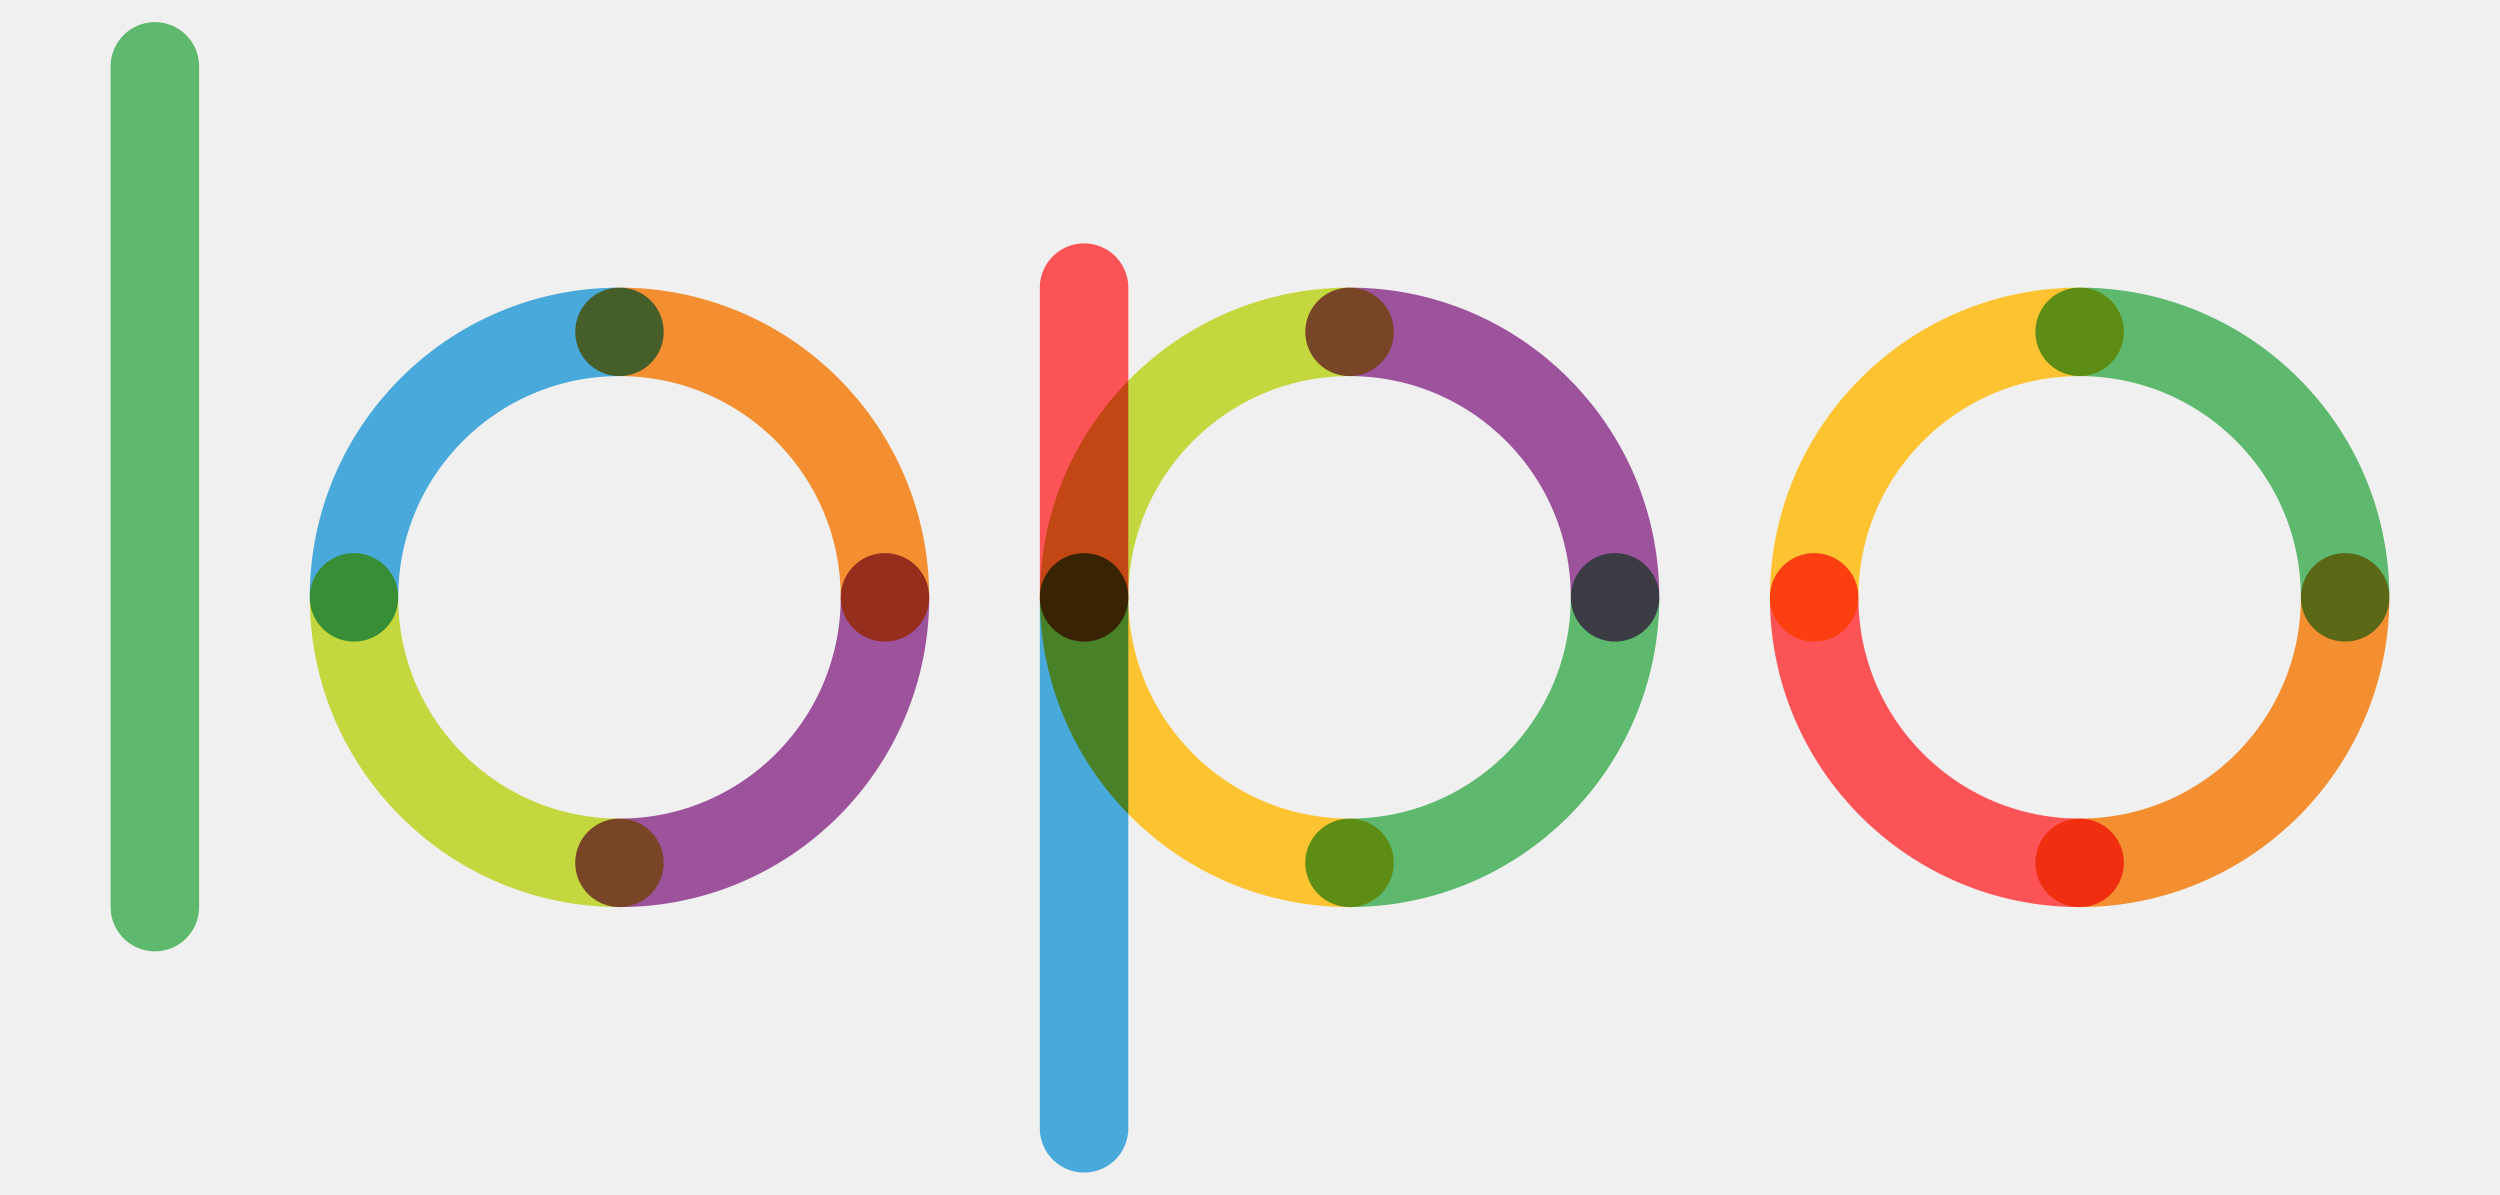
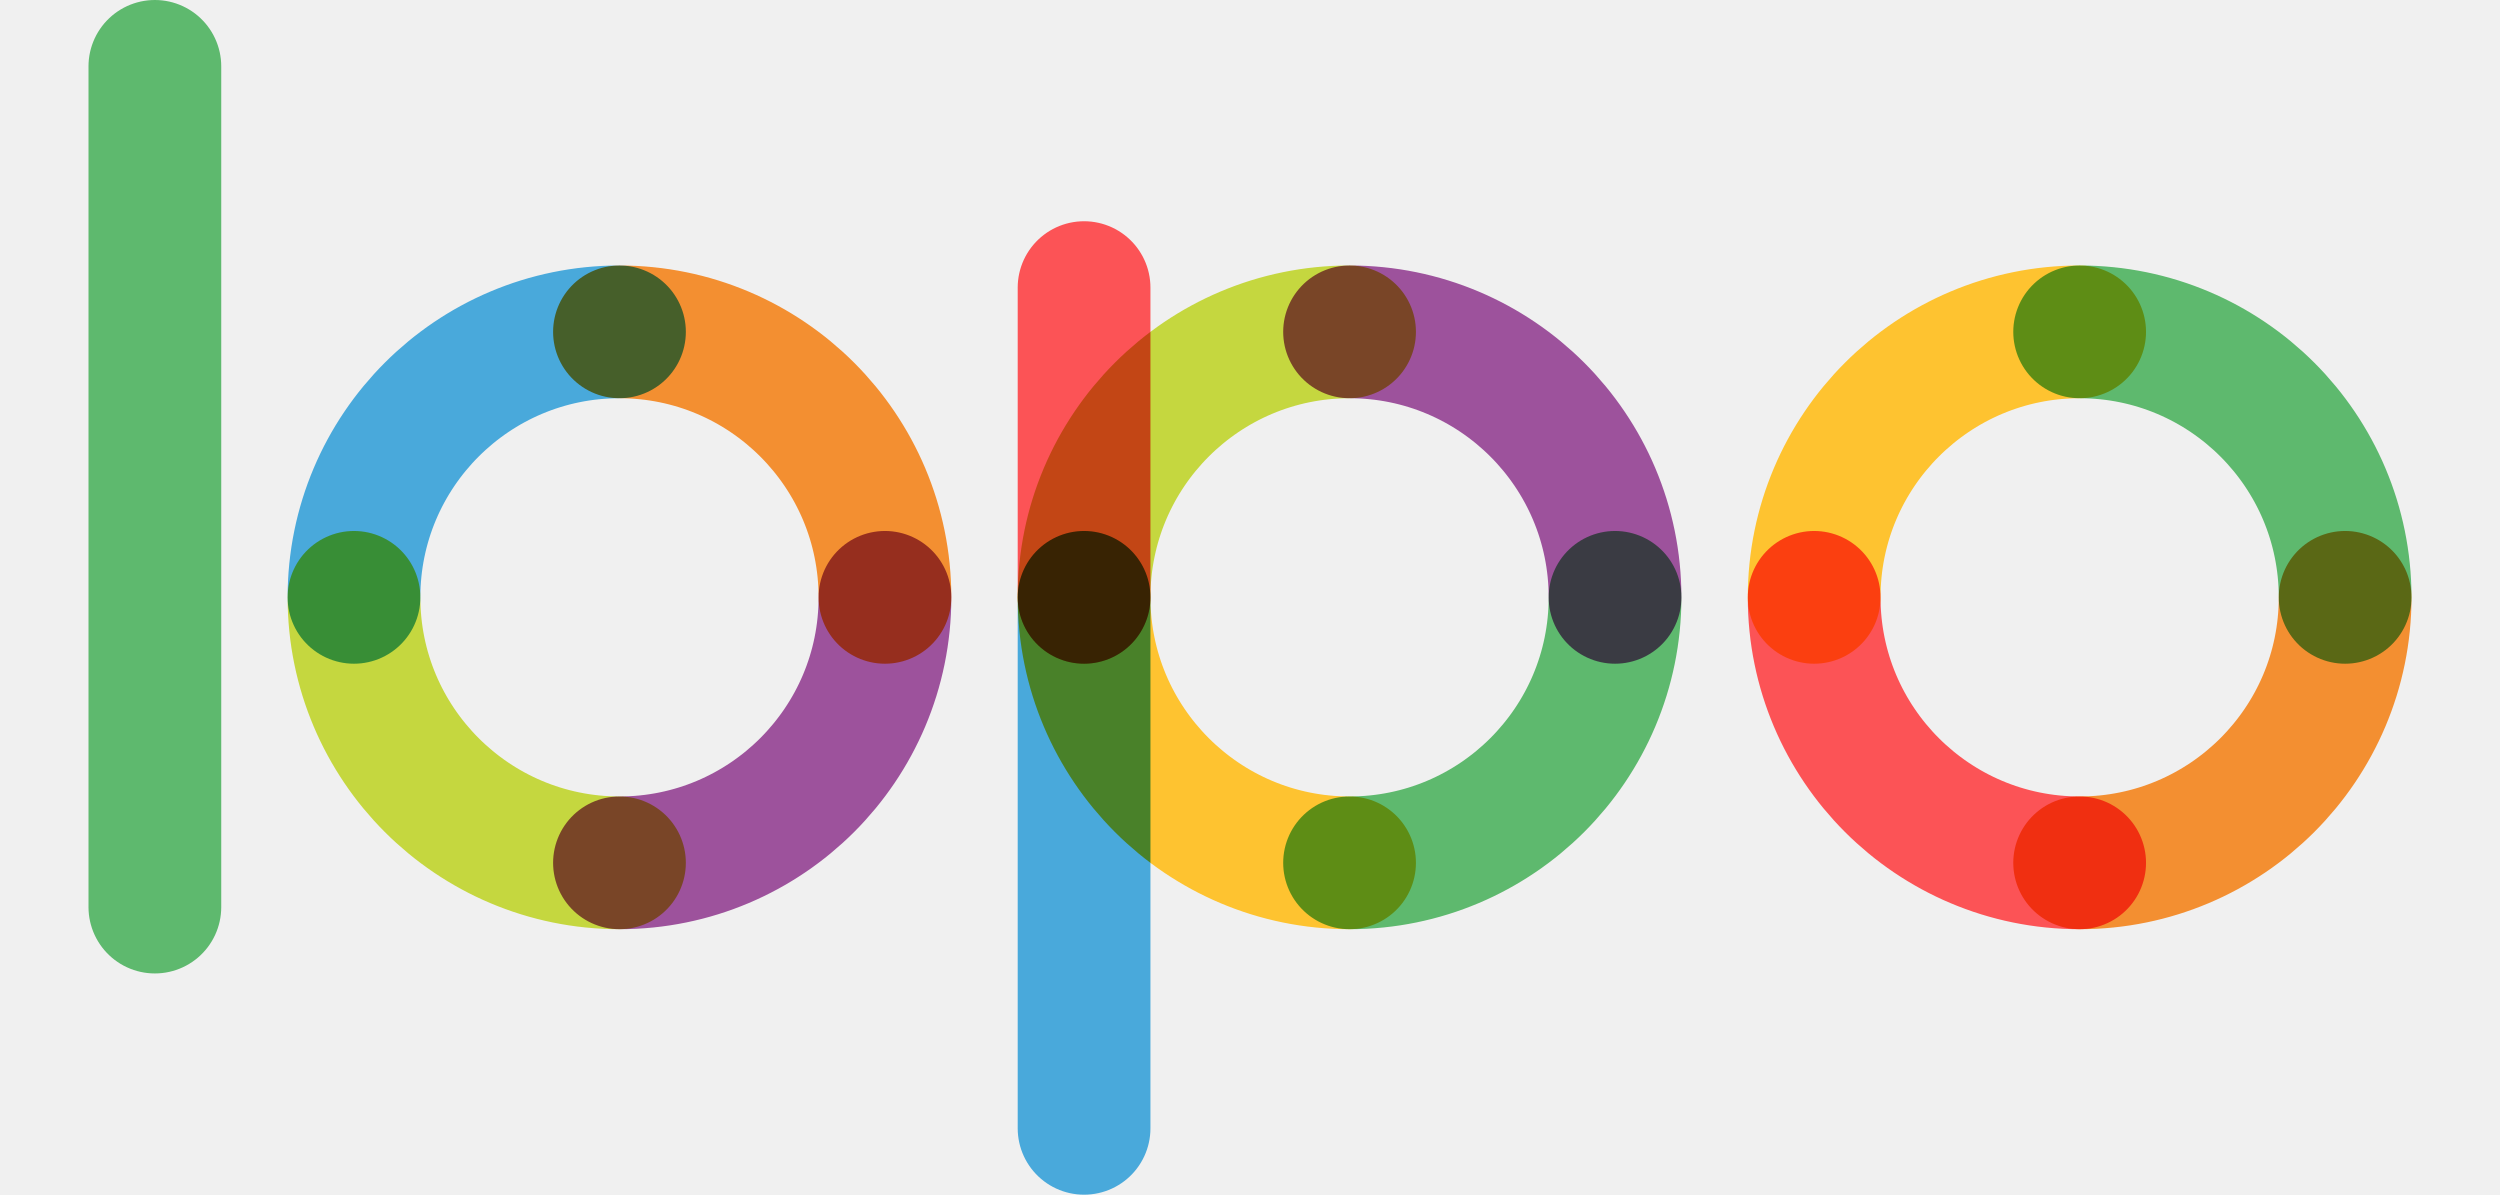
- <svg xmlns="http://www.w3.org/2000/svg" width="565" height="270" viewBox="0 0 565 270" stroke-linecap="round" stroke-width="20" fill="none" style="background: black; isolation: isolate">
+ <svg xmlns="http://www.w3.org/2000/svg" width="565" height="270" viewBox="0 0 565 270" stroke-linecap="round" stroke-width="30" fill="none" style="isolation: isolate">
  <g transform="translate(35, 135)" fill="#fff">
    <line x1="0" y1="-120" x2="0" y2="70" stroke="#5EB96E" />
  </g>
  <g transform="translate(140, 135)">
    <path d="M0,-60 A60,60 0 0 0 -60,0" stroke="#49A9DB" style="mix-blend-mode: multiply" />
    <path d="M60,0 A60,60 0 0 0 0,-60" stroke="#F38F31" style="mix-blend-mode: multiply" />
    <path d="M0,60 A60,60 0 0 0 60,0" stroke="#9D529C" style="mix-blend-mode: multiply" />
    <path d="M-60,0 A60,60 0 0 0 0,60" stroke="#C5D73F" style="mix-blend-mode: multiply" />
  </g>
  <g transform="translate(245, 135)">
    <path d="M60,-60 A60,60 0 0 0 0,0" stroke="#C5D73F" style="mix-blend-mode: multiply" />
    <path d="M120,0 A60,60 0 0 0 60,-60" stroke="#9D529C" style="mix-blend-mode: multiply" />
    <path d="M60,60 A60,60 0 0 0 120,0" stroke="#5EB96E" style="mix-blend-mode: multiply" />
    <path d="M0,0 A60,60 0 0 0 60,60" stroke="#FEC330" style="mix-blend-mode: multiply" />
    <line x1="0" y1="0" x2="0" y2="-70" stroke="#FC5356" style="mix-blend-mode: multiply" />
    <line x1="0" y1="0" x2="0" y2="120" stroke="#49A9DB" style="mix-blend-mode: multiply" />
  </g>
  <g transform="translate(470, 135)">
    <path d="M0,-60 A60,60 0 0 0 -60,0" stroke="#FEC330" style="mix-blend-mode: multiply" />
    <path d="M60,0 A60,60 0 0 0 0,-60" stroke="#5EB96E" style="mix-blend-mode: multiply" />
    <path d="M0,60 A60,60 0 0 0 60,0" stroke="#F38F31" style="mix-blend-mode: multiply" />
    <path d="M-60,0 A60,60 0 0 0 0,60" stroke="#FC5356" style="mix-blend-mode: multiply" />
  </g>
</svg>
